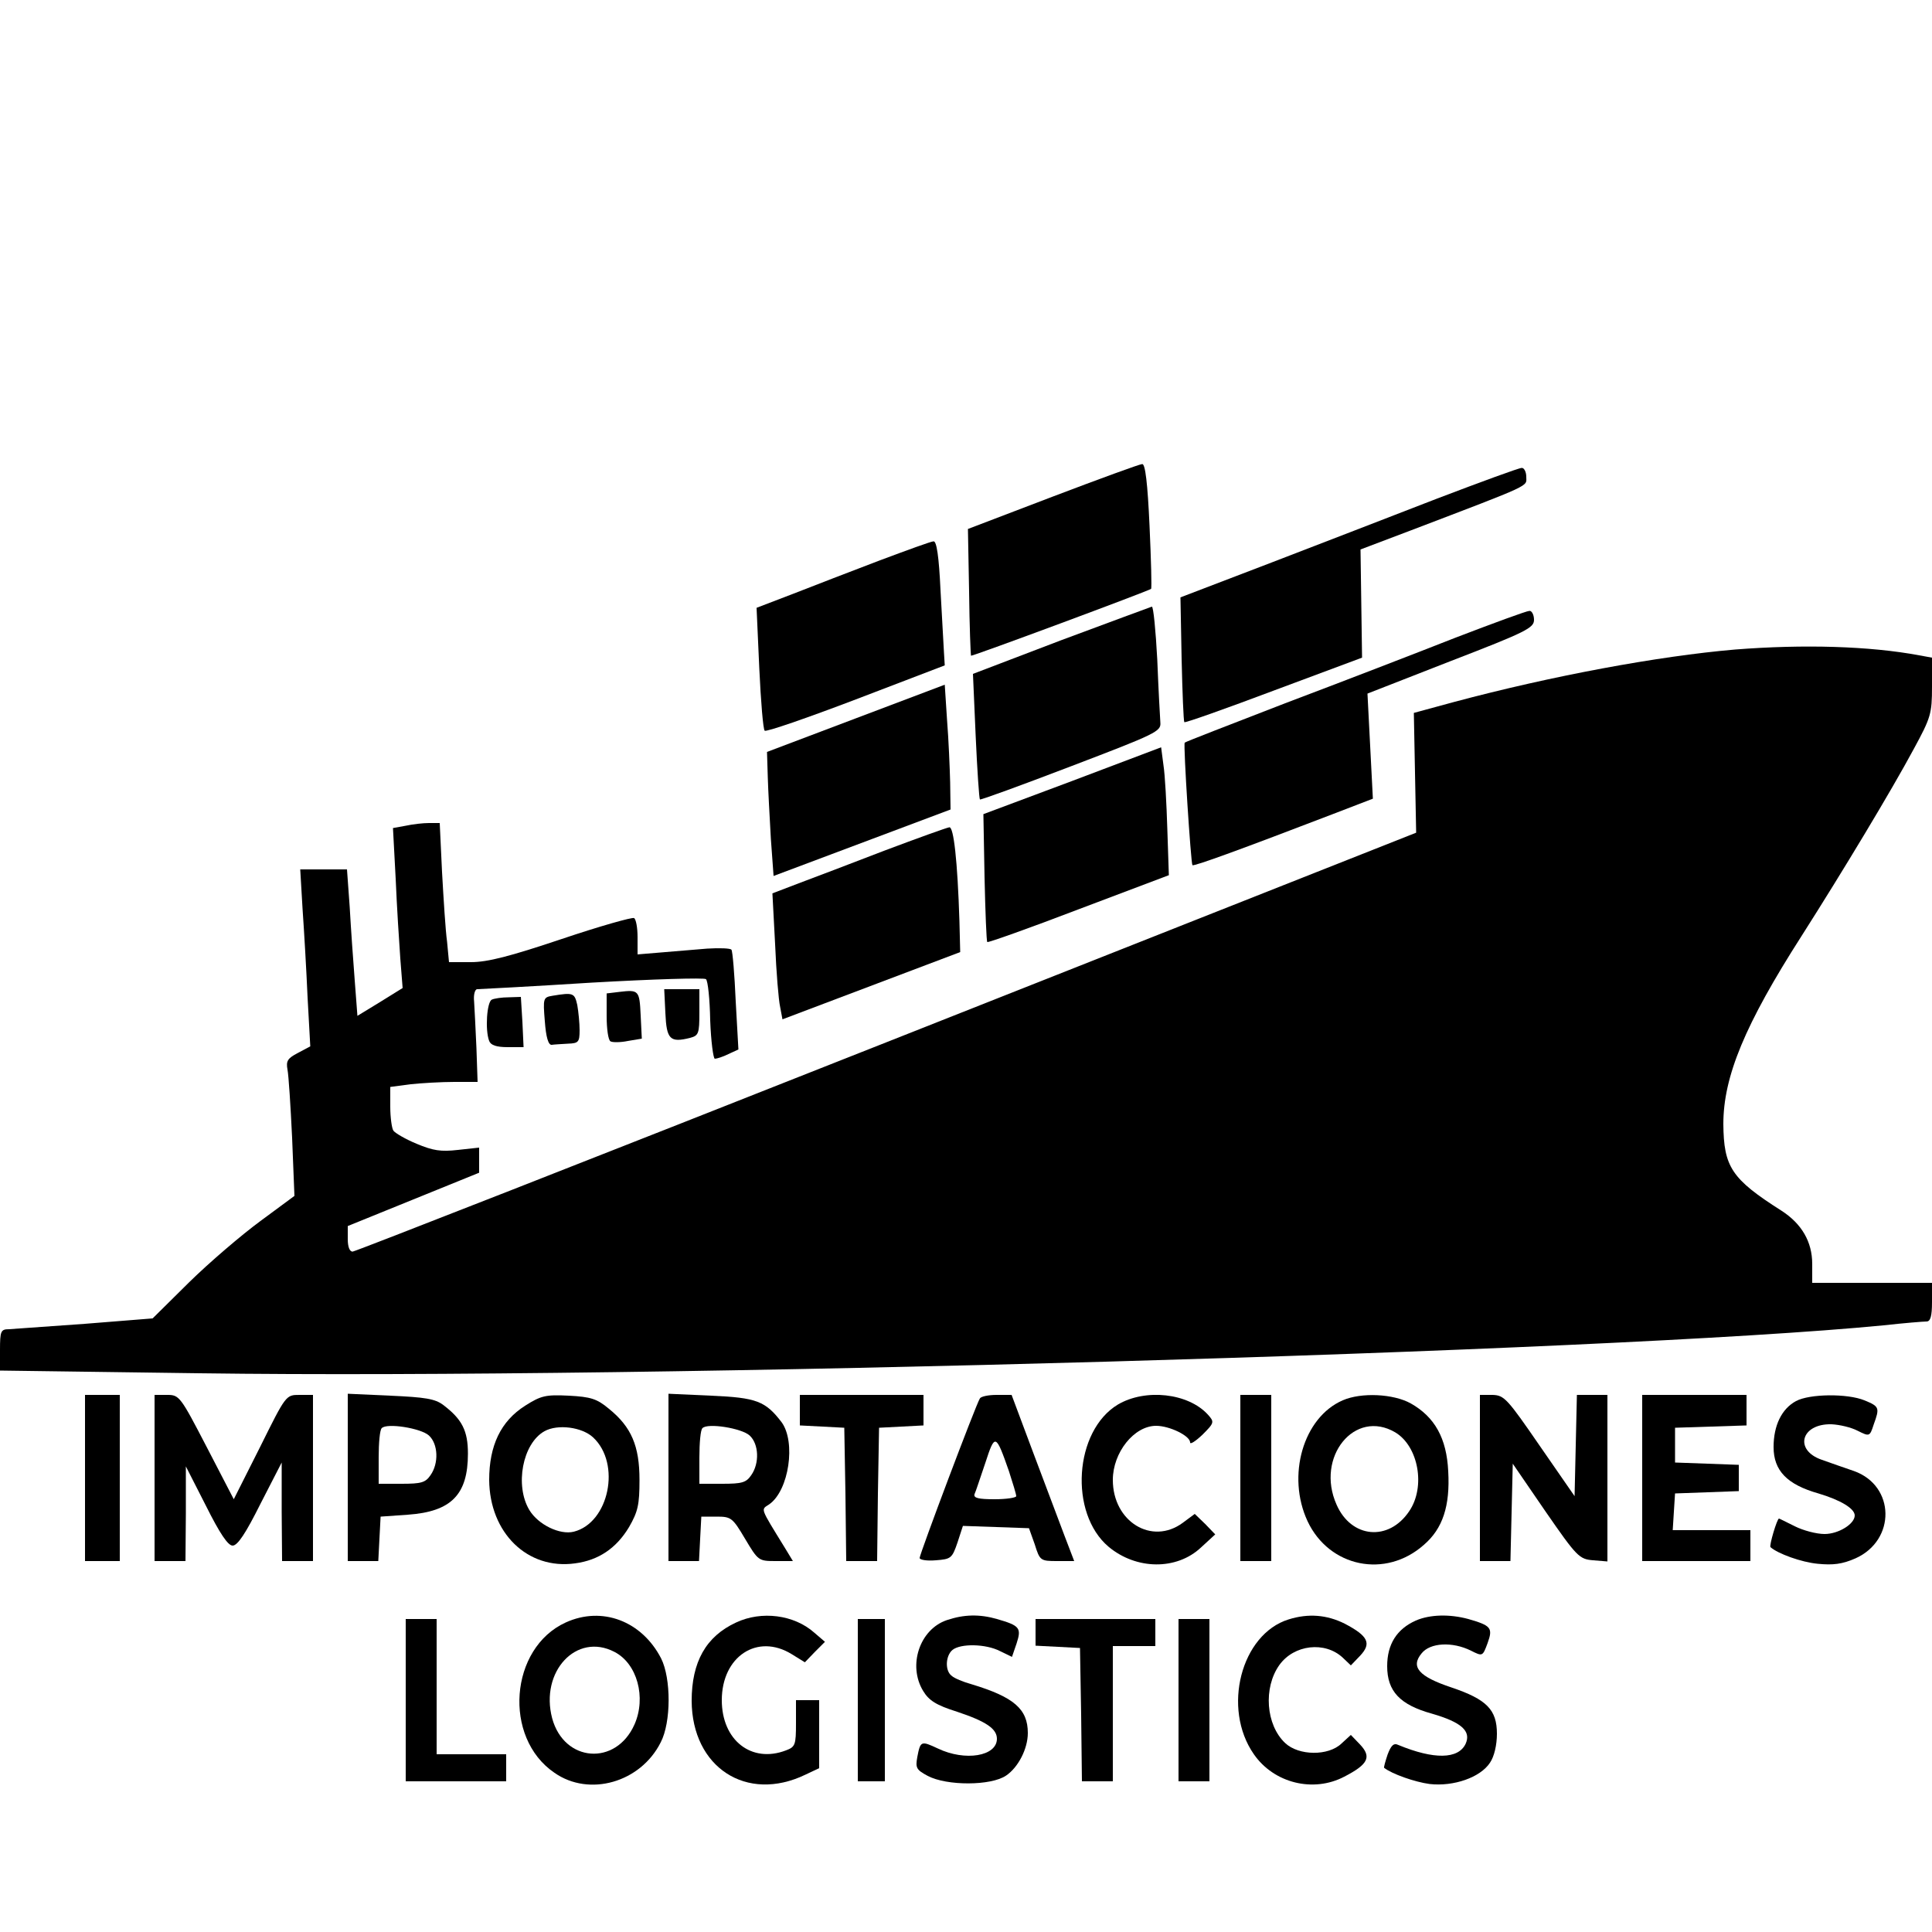
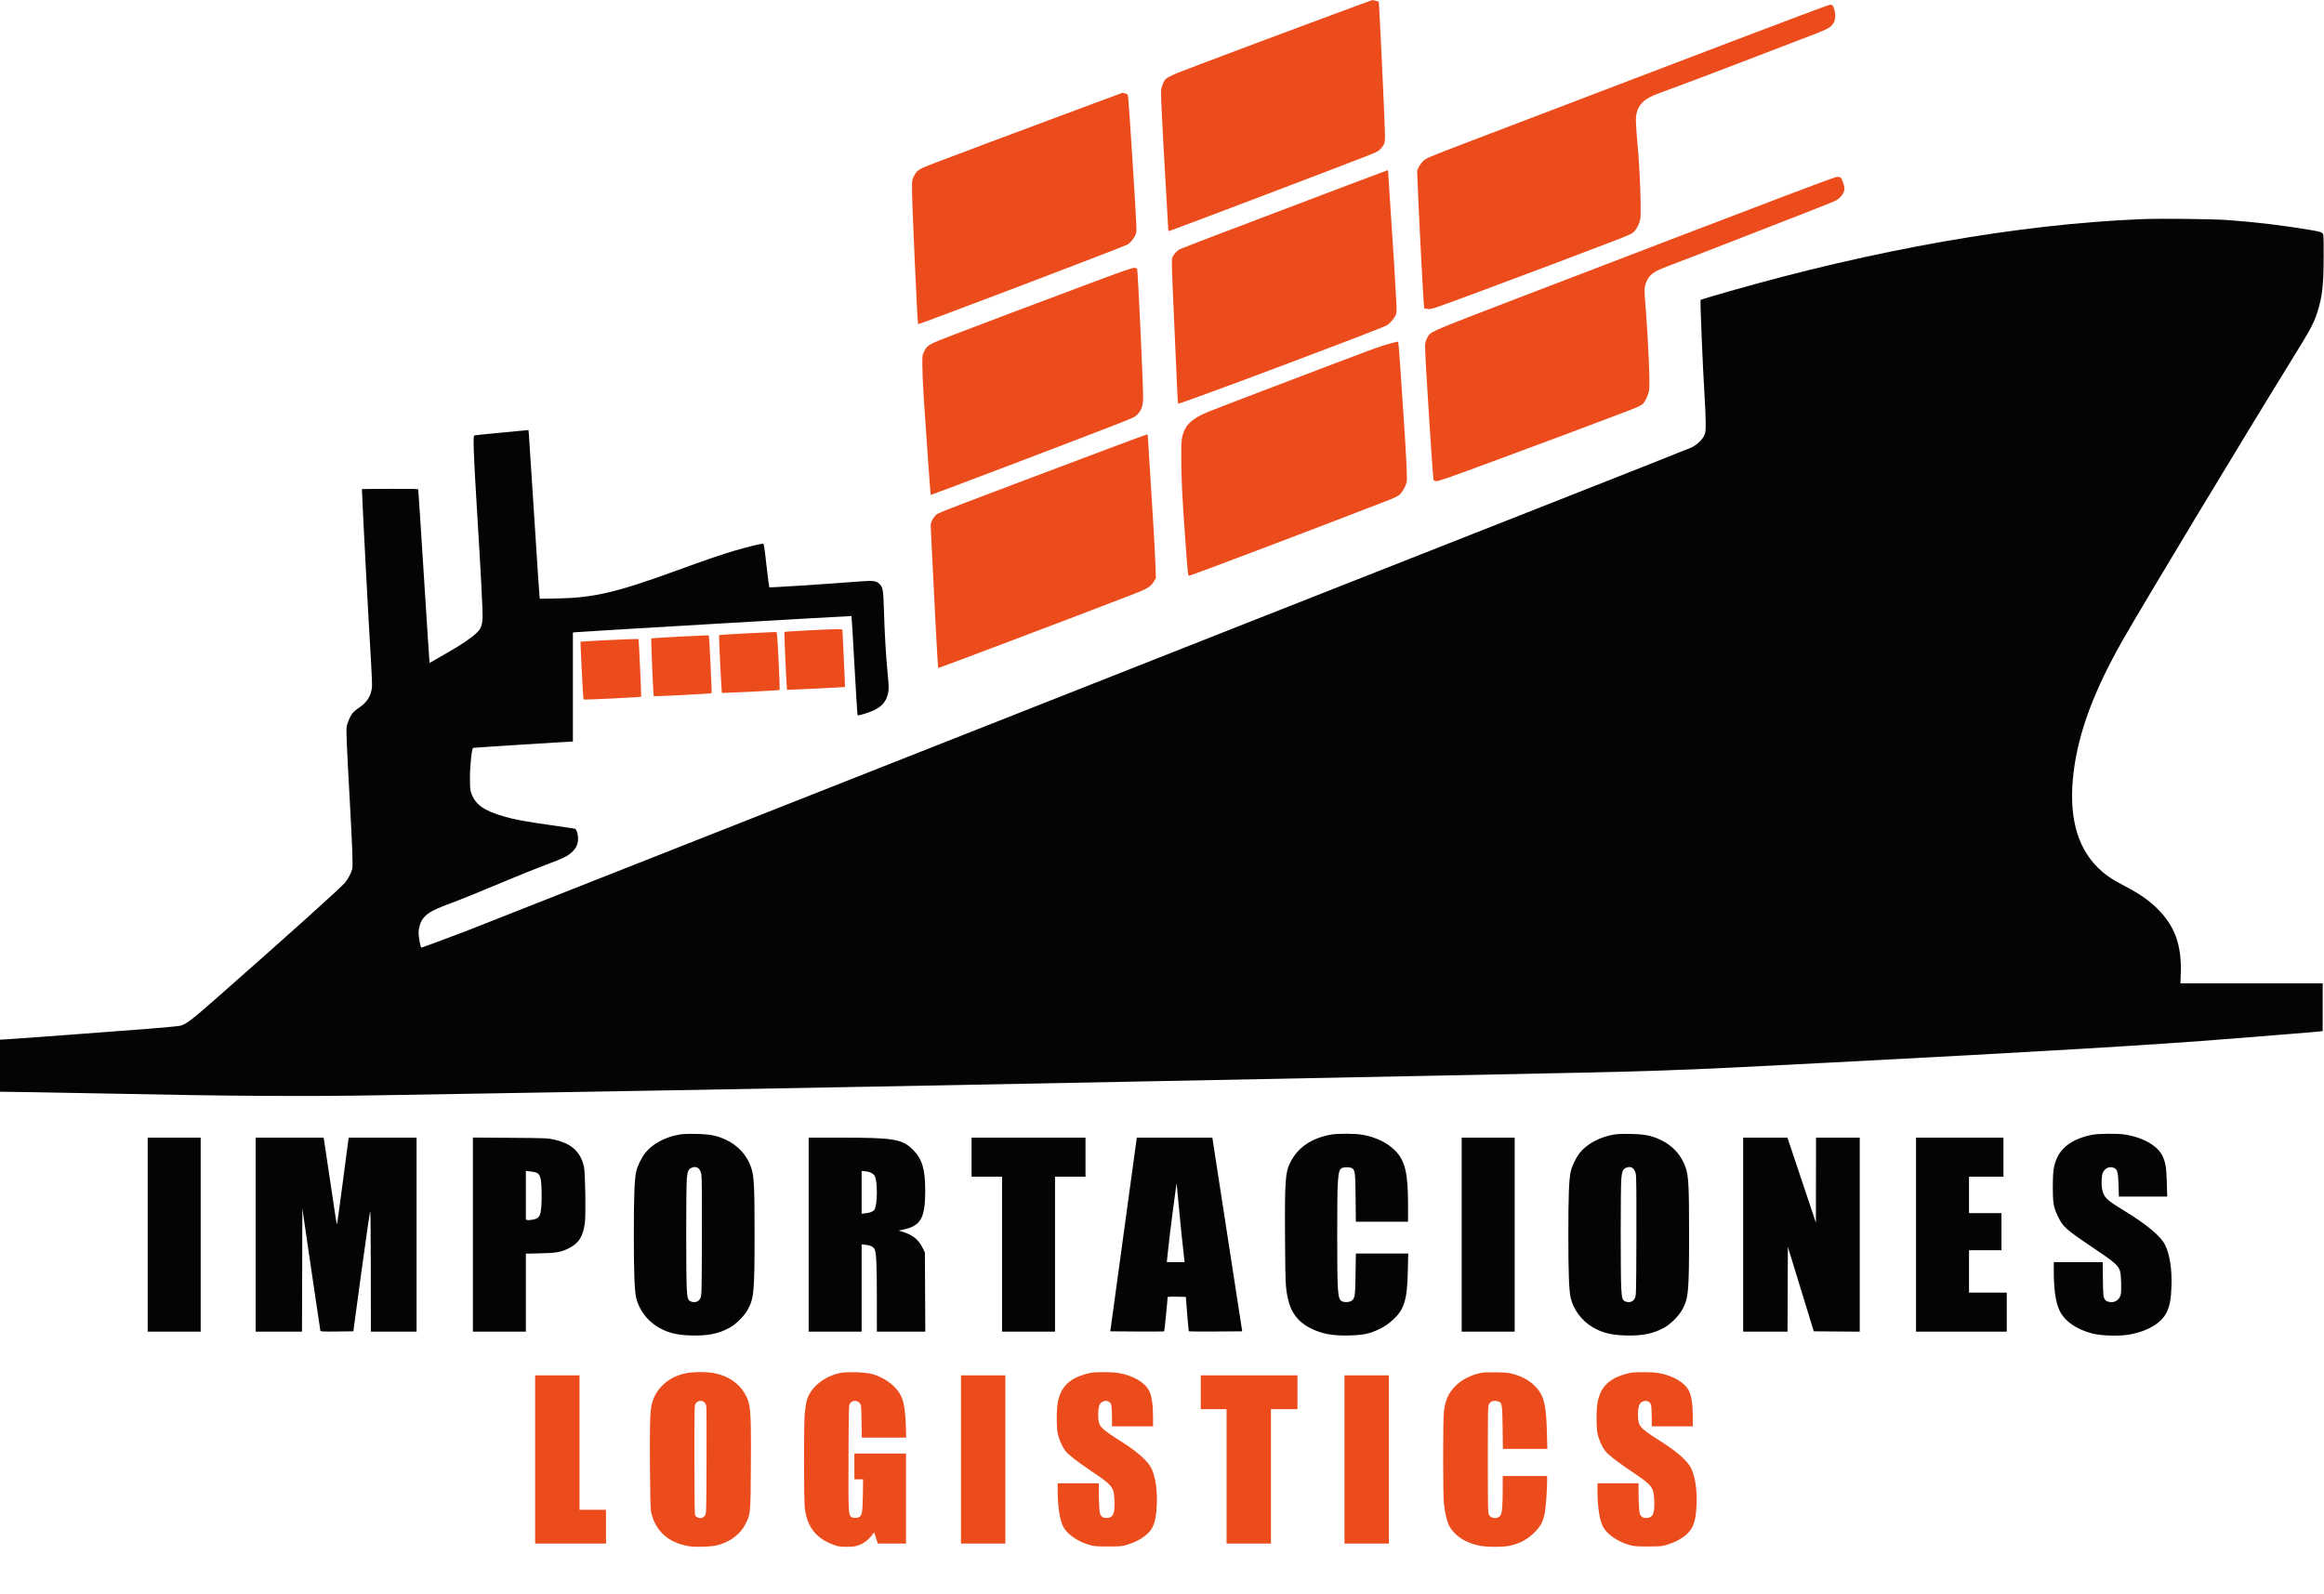
- <svg xmlns="http://www.w3.org/2000/svg" version="1.0" width="500pt" height="500pt" viewBox="0 0 500 500" preserveAspectRatio="xMidYMid meet">
-   <g transform="translate(0,500) scale(0.1,-0.1)" fill="#000000" stroke="none">
-     <path d="M2725 3715 l-220 -84 3 -162 c1 -90 4 -164 5 -166 3 -2 458 167 466 173 2 2 0 75 -4 163 -5 110 -11 161 -19 160 -6 0 -110 -38 -231 -84z" />
-     <path d="M3720 3710 c-113 -44 -308 -119 -435 -168 l-230 -88 3 -159 c2 -88 5 -161 7 -164 3 -2 107 35 232 82 l228 85 -2 140 -2 140 132 50 c317 121 297 112 297 138 0 13 -6 24 -12 23 -7 0 -105 -36 -218 -79z" />
-     <path d="M2275 3549 c-71 -27 -172 -66 -223 -86 l-94 -36 7 -156 c4 -86 10 -159 14 -162 3 -4 110 33 236 81 l230 88 -2 33 c-1 19 -5 91 -9 162 -4 86 -10 127 -18 126 -6 0 -69 -23 -141 -50z" />
-     <path d="M2746 3343 l-228 -87 7 -160 c4 -89 9 -163 11 -165 1 -2 108 37 236 86 220 84 233 90 231 113 -1 14 -5 87 -8 163 -4 75 -10 137 -14 137 -3 -1 -109 -40 -235 -87z" />
-     <path d="M3765 3349 c-99 -39 -296 -115 -439 -169 -142 -55 -259 -100 -260 -102 -4 -5 16 -313 20 -317 3 -4 131 43 363 132 l104 40 -7 136 -7 136 215 84 c197 76 216 86 216 107 0 13 -6 24 -12 23 -7 0 -94 -32 -193 -70z" />
-     <path d="M4490 3319 c-198 -17 -474 -68 -728 -136 l-103 -28 3 -155 3 -155 -1370 -542 c-753 -298 -1376 -542 -1382 -542 -8 -1 -13 12 -13 32 l0 34 170 69 170 69 0 33 0 32 -55 -6 c-44 -5 -64 -2 -107 16 -29 12 -56 28 -60 34 -4 6 -8 34 -8 62 l0 51 53 7 c28 3 79 6 113 6 l60 0 -3 88 c-2 48 -5 102 -6 120 -2 17 2 32 8 32 5 0 139 7 297 17 158 9 291 13 295 9 5 -4 10 -52 11 -107 2 -54 8 -99 12 -99 5 0 21 5 35 12 l26 12 -7 125 c-3 69 -8 129 -11 133 -2 4 -31 5 -63 3 -33 -3 -87 -7 -120 -10 l-60 -5 0 45 c0 24 -4 46 -9 49 -4 3 -89 -21 -187 -54 -134 -45 -192 -60 -235 -60 l-57 0 -5 53 c-4 28 -9 109 -13 180 l-6 127 -28 0 c-15 0 -42 -3 -60 -7 l-33 -6 7 -131 c3 -72 9 -165 12 -207 l6 -76 -58 -36 -59 -36 -7 92 c-4 51 -10 136 -13 190 l-7 97 -60 0 -61 0 6 -102 c4 -57 10 -160 13 -229 l7 -127 -32 -17 c-27 -14 -31 -21 -27 -43 3 -15 8 -94 12 -177 l6 -150 -88 -65 c-49 -36 -132 -107 -184 -158 l-95 -94 -175 -14 c-96 -7 -185 -13 -197 -14 -21 0 -23 -5 -23 -54 l0 -53 517 -7 c1166 -16 3648 55 4357 124 54 6 104 10 112 10 10 0 14 14 14 50 l0 50 -155 0 -155 0 0 49 c0 57 -27 104 -80 138 -129 82 -149 113 -150 224 0 123 56 258 202 486 107 168 233 377 291 485 44 81 47 91 47 161 l0 75 -33 6 c-128 24 -299 29 -477 15z" />
-     <path d="M2215 3141 l-230 -87 2 -65 c1 -35 5 -107 8 -160 l7 -96 229 86 229 86 -1 70 c-1 38 -4 111 -8 161 l-6 92 -230 -87z" />
-     <path d="M2775 2979 l-230 -86 3 -164 c2 -90 5 -165 7 -167 2 -2 109 36 237 85 l233 88 -4 120 c-2 65 -6 140 -10 165 l-6 46 -230 -87z" />
-     <path d="M2290 2799 c-85 -33 -186 -71 -223 -85 l-68 -26 7 -132 c3 -72 9 -145 13 -162 l6 -32 230 87 230 87 -2 80 c-5 158 -15 244 -26 243 -7 -1 -82 -28 -167 -60z" />
-     <path d="M1603 2433 l-33 -4 0 -59 c0 -32 4 -62 10 -65 5 -3 26 -3 45 1 l36 6 -3 61 c-3 64 -5 66 -55 60z" />
-     <path d="M1722 2378 c3 -68 12 -77 64 -64 22 6 24 11 24 66 l0 60 -45 0 -46 0 3 -62z" />
-     <path d="M1430 2423 c-24 -4 -25 -6 -20 -66 3 -41 9 -62 18 -61 6 1 26 2 42 3 27 1 30 4 30 35 0 18 -3 48 -6 65 -7 31 -10 33 -64 24z" />
-     <path d="M1273 2413 c-13 -5 -18 -79 -7 -107 4 -11 19 -16 48 -16 l41 0 -3 65 -4 65 -31 -1 c-18 0 -38 -3 -44 -6z" />
-     <path d="M220 1175 l0 -215 45 0 45 0 0 215 0 215 -45 0 -45 0 0 -215z" />
-     <path d="M400 1175 l0 -215 40 0 40 0 1 123 0 122 52 -102 c36 -72 57 -103 69 -103 13 0 34 32 72 108 l55 107 0 -127 1 -128 40 0 40 0 0 215 0 215 -35 0 c-35 0 -35 0 -102 -135 l-68 -135 -70 135 c-68 131 -71 135 -102 135 l-33 0 0 -215z" />
-     <path d="M900 1176 l0 -216 40 0 39 0 3 58 3 57 71 5 c112 8 155 52 155 158 0 59 -15 89 -64 126 -21 16 -47 20 -137 24 l-110 5 0 -217z m210 109 c24 -22 26 -72 4 -103 -13 -19 -24 -22 -75 -22 l-59 0 0 68 c0 38 3 72 8 76 13 14 101 0 122 -19z" />
-     <path d="M1359 1362 c-63 -40 -93 -103 -93 -192 1 -137 99 -233 222 -216 61 8 107 39 140 94 23 40 27 58 27 122 0 88 -21 137 -79 184 -31 26 -47 31 -104 34 -60 3 -72 0 -113 -26z m176 -82 c73 -68 41 -221 -50 -244 -36 -9 -92 18 -115 56 -38 63 -18 172 39 204 34 19 97 11 126 -16z" />
-     <path d="M1730 1176 l0 -216 40 0 39 0 3 58 3 57 40 0 c37 0 41 -3 73 -57 34 -57 35 -58 79 -58 l45 0 -20 33 c-67 109 -63 99 -41 114 51 36 69 161 32 212 -42 55 -65 64 -183 69 l-110 5 0 -217z m210 109 c24 -22 26 -72 4 -103 -13 -19 -24 -22 -75 -22 l-59 0 0 68 c0 38 3 72 8 76 13 14 101 0 122 -19z" />
-     <path d="M2070 1350 l0 -39 58 -3 57 -3 3 -172 2 -173 40 0 40 0 2 173 3 172 58 3 57 3 0 39 0 40 -160 0 -160 0 0 -40z" />
-     <path d="M2536 1381 c-10 -15 -156 -403 -156 -413 0 -5 19 -8 42 -6 39 3 42 5 56 46 l14 43 86 -3 85 -3 15 -42 c13 -42 15 -43 58 -43 l44 0 -26 68 c-14 37 -50 133 -81 215 l-55 147 -39 0 c-21 0 -40 -4 -43 -9z m75 -188 c10 -31 19 -60 19 -65 0 -4 -25 -8 -56 -8 -41 0 -55 3 -52 13 3 6 15 43 28 81 25 77 27 76 61 -21z" />
-     <path d="M2893 1365 c-113 -68 -127 -281 -24 -368 72 -60 176 -61 239 -2 l37 34 -26 27 -27 26 -31 -23 c-80 -59 -181 3 -181 111 0 71 55 140 112 140 35 0 88 -26 88 -43 0 -6 14 3 32 20 31 31 31 33 14 52 -51 56 -162 68 -233 26z" />
-     <path d="M3210 1175 l0 -215 40 0 40 0 0 215 0 215 -40 0 -40 0 0 -215z" />
-     <path d="M3475 1376 c-102 -44 -146 -195 -91 -313 56 -119 202 -149 301 -61 49 42 68 101 63 190 -4 86 -35 141 -97 176 -45 25 -128 29 -176 8z m136 -83 c60 -36 79 -141 36 -204 -53 -79 -150 -70 -188 17 -55 123 47 249 152 187z" />
-     <path d="M3830 1175 l0 -215 40 0 39 0 3 126 3 126 85 -124 c81 -117 87 -123 123 -126 l37 -3 0 215 0 216 -40 0 -39 0 -3 -131 -3 -131 -90 130 c-84 122 -92 131 -122 132 l-33 0 0 -215z" />
-     <path d="M4250 1175 l0 -215 140 0 140 0 0 40 0 40 -101 0 -100 0 3 48 3 47 83 3 82 3 0 34 0 34 -82 3 -83 3 0 45 0 45 93 3 92 3 0 39 0 40 -135 0 -135 0 0 -215z" />
-     <path d="M4648 1374 c-37 -20 -58 -63 -58 -119 0 -61 35 -97 116 -120 57 -17 94 -39 94 -57 0 -22 -42 -48 -78 -48 -21 0 -55 9 -77 20 -22 11 -40 20 -41 20 -5 0 -26 -71 -22 -74 19 -17 80 -39 122 -43 40 -4 64 -1 98 14 105 47 103 188 -4 226 -23 8 -61 21 -83 29 -73 25 -54 94 25 92 21 -1 51 -8 68 -17 30 -15 31 -15 41 16 16 44 15 47 -24 63 -44 18 -142 17 -177 -2z" />
-     <path d="M1464 801 c-145 -66 -163 -298 -29 -389 90 -63 223 -25 275 79 27 52 27 165 1 217 -50 97 -153 136 -247 93z m126 -76 c59 -30 83 -118 52 -188 -48 -108 -182 -98 -213 16 -32 121 63 223 161 172z" />
-     <path d="M1905 801 c-78 -36 -115 -102 -115 -203 1 -172 142 -264 294 -191 l36 17 0 88 0 88 -30 0 -30 0 0 -60 c0 -56 -2 -61 -26 -70 -89 -34 -166 26 -166 130 0 113 92 174 181 119 l34 -21 26 27 26 26 -28 24 c-52 46 -136 57 -202 26z" />
-     <path d="M2450 807 c-70 -24 -101 -117 -61 -183 15 -25 34 -37 88 -54 75 -25 103 -44 103 -70 0 -45 -82 -59 -153 -25 -43 20 -45 20 -53 -22 -5 -28 -3 -33 27 -49 49 -26 164 -26 203 1 31 21 56 69 56 110 0 62 -36 93 -145 126 -22 6 -46 16 -52 22 -18 13 -16 52 2 67 21 17 86 16 123 -3 l31 -15 12 35 c13 40 8 46 -51 63 -45 13 -86 12 -130 -3z" />
-     <path d="M3335 809 c-123 -38 -173 -230 -90 -349 52 -75 154 -100 234 -58 62 32 71 51 41 83 l-24 25 -24 -22 c-34 -33 -111 -32 -146 1 -50 47 -57 143 -15 202 38 53 118 62 164 19 l21 -20 24 25 c30 32 21 51 -40 83 -46 23 -94 27 -145 11z" />
-     <path d="M3664 806 c-49 -22 -74 -61 -74 -118 0 -65 33 -100 116 -123 76 -22 102 -45 87 -78 -19 -40 -82 -41 -174 -3 -12 6 -19 -1 -28 -25 -6 -18 -10 -33 -9 -34 20 -16 80 -37 118 -42 62 -7 131 17 156 55 11 16 18 46 18 75 0 62 -26 89 -118 120 -84 28 -106 53 -77 88 22 28 80 31 128 7 30 -15 30 -15 43 20 14 39 9 45 -50 62 -48 13 -99 12 -136 -4z" />
-     <path d="M1050 600 l0 -210 130 0 130 0 0 35 0 35 -90 0 -90 0 0 175 0 175 -40 0 -40 0 0 -210z" />
-     <path d="M2220 600 l0 -210 35 0 35 0 0 210 0 210 -35 0 -35 0 0 -210z" />
-     <path d="M2680 775 l0 -34 58 -3 57 -3 3 -172 2 -173 40 0 40 0 0 175 0 175 55 0 55 0 0 35 0 35 -155 0 -155 0 0 -35z" />
-     <path d="M3050 600 l0 -210 40 0 40 0 0 210 0 210 -40 0 -40 0 0 -210z" />
-   </g>
+ <svg xmlns="http://www.w3.org/2000/svg" width="3509" height="2407" viewBox="0 0 3509 2407" version="1.1">
+   <path d="M 3232 330.996 C 3046.966 338.780, 2831.107 376.734, 2608.500 440.624 C 2586.500 446.938, 2568.146 452.458, 2567.712 452.890 C 2566.827 453.772, 2571.121 557.507, 2573.698 597.500 C 2574.620 611.800, 2575.402 630.025, 2575.437 638 C 2575.494 651.210, 2575.288 652.969, 2573.118 657.770 C 2570.124 664.394, 2562.013 671.952, 2553.698 675.863 C 2550.289 677.466, 2455.475 715.013, 2343 759.300 C 2070.618 866.551, 1756.308 990.558, 1190.500 1214.006 C 932.550 1315.875, 714.750 1401.815, 706.500 1404.985 C 678.647 1415.686, 637.290 1431, 636.245 1431 C 634.955 1431, 631.995 1415.275, 631.998 1408.432 C 632 1402.879, 634.276 1394.121, 636.768 1390.078 C 642.771 1380.336, 651.368 1374.973, 675.206 1366.096 C 696.017 1358.347, 721.202 1348.145, 768 1328.507 C 785.875 1321.006, 811.291 1310.820, 824.480 1305.872 C 851.255 1295.826, 856.178 1293.442, 863.219 1287.113 C 869.257 1281.684, 872.069 1276.333, 872.734 1269.001 C 873.357 1262.130, 870.847 1252.400, 868.241 1251.584 C 867.283 1251.284, 850.525 1248.765, 831 1245.986 C 792.215 1240.467, 776.767 1237.617, 761.500 1233.162 C 730.543 1224.129, 718.119 1215.405, 711.757 1198.233 C 709.903 1193.230, 709.624 1190.272, 709.566 1175 C 709.497 1156.615, 712.317 1130.179, 714.429 1129.410 C 715.504 1129.019, 857.225 1120, 862.297 1120 L 865 1120 865 1037.580 L 865 955.159 871.250 954.568 C 883.620 953.397, 1285.229 929.896, 1285.652 930.318 C 1285.889 930.556, 1287.916 964.219, 1290.156 1005.125 C 1292.396 1046.031, 1294.515 1079.797, 1294.864 1080.161 C 1295.785 1081.117, 1311.407 1076.417, 1318.943 1072.917 C 1332.004 1066.851, 1338.837 1058.489, 1341.105 1045.800 C 1342.116 1040.145, 1342.040 1036.020, 1340.663 1021.738 C 1337.559 989.545, 1335.724 958.349, 1334.472 916.500 C 1333.736 891.899, 1332.915 887.112, 1328.654 882.594 C 1323.609 877.245, 1319.254 876.502, 1301 877.874 C 1229.668 883.237, 1162.238 887.572, 1161.509 886.842 C 1161.230 886.564, 1159.335 871.635, 1157.298 853.668 C 1153.920 823.877, 1153.430 821, 1151.742 821 C 1148.711 821, 1125.584 826.744, 1109.500 831.492 C 1089.292 837.457, 1066.644 845.215, 1022.500 861.293 C 930.695 894.730, 896.696 902.716, 841.817 903.735 L 815.134 904.230 814.598 900.865 C 814.303 899.014, 810.672 843.950, 806.529 778.500 C 802.385 713.050, 798.751 657.235, 798.453 654.467 L 797.910 649.433 757.705 653.242 C 735.592 655.337, 716.869 657.277, 716.098 657.552 C 714.056 658.283, 715.066 686.829, 719.917 765.500 C 726.310 869.167, 729.225 925.920, 728.578 934.105 C 727.633 946.065, 725.819 950.069, 718.157 957.111 C 710.436 964.208, 694.598 974.876, 677.500 984.499 C 670.900 988.213, 661.760 993.492, 657.188 996.231 C 652.616 998.969, 648.735 1001.050, 648.563 1000.855 C 648.391 1000.660, 644.568 942, 640.069 870.500 C 635.569 799, 631.700 739.933, 631.471 739.239 C 631.143 738.246, 622.091 738.034, 588.777 738.239 L 546.500 738.500 546.775 746 C 547.882 776.258, 556.645 941.592, 560.105 997.500 C 561.262 1016.200, 561.962 1034.230, 561.659 1037.566 C 560.481 1050.572, 554.118 1060.748, 542.237 1068.628 C 539.082 1070.721, 535.213 1073.798, 533.639 1075.466 C 529.170 1080.206, 523.896 1092.056, 523.295 1098.708 C 522.695 1105.360, 523.830 1131.424, 528.014 1207 C 531.936 1277.856, 533.008 1307.020, 531.874 1312.067 C 530.614 1317.673, 525.967 1326.596, 521.104 1332.749 C 515.580 1339.738, 436.231 1411.123, 332.500 1502.425 C 289.242 1540.500, 281.631 1546.400, 272.500 1548.935 C 270.300 1549.545, 249.150 1551.603, 225.500 1553.507 C 180.790 1557.106, 6.292 1570, 2.287 1570 L 0 1570 0 1609.337 L 0 1648.674 48.250 1649.348 C 74.788 1649.718, 127.775 1650.686, 166 1651.498 C 343.698 1655.272, 460.420 1655.990, 574 1654.007 C 605.075 1653.465, 672.125 1652.335, 723 1651.496 C 1095.838 1645.347, 1461.349 1638.484, 2186.500 1624.018 C 2525.245 1617.260, 2511.401 1617.726, 2766 1604.513 C 3080.996 1588.165, 3254.167 1577.837, 3369.500 1568.520 C 3392.600 1566.654, 3431.975 1563.499, 3457 1561.508 C 3482.025 1559.517, 3503.512 1557.680, 3504.750 1557.425 L 3507 1556.962 3507 1520.981 L 3507 1485 3399.648 1485 L 3292.295 1485 3292.771 1468.250 C 3293.959 1426.408, 3283.406 1397.895, 3257.147 1372 C 3244.120 1359.153, 3230.921 1350.031, 3207.831 1337.917 C 3187.495 1327.248, 3178.160 1320.787, 3166.981 1309.643 C 3135.051 1277.813, 3123.028 1229.651, 3131 1165.503 C 3138.511 1105.057, 3162.041 1042.139, 3205.839 965.391 C 3238.991 907.298, 3384.860 665.373, 3462.329 540 C 3488.430 497.759, 3493.725 487.878, 3498.836 471.880 C 3506.422 448.132, 3508.446 430.481, 3508.476 387.781 C 3508.499 355.299, 3508.426 353.988, 3506.486 352.044 C 3504.963 350.519, 3500.938 349.424, 3489.986 347.554 C 3450.013 340.729, 3406.502 335.465, 3365 332.433 C 3339.914 330.600, 3261.533 329.753, 3232 330.996 M 1024.740 1713.524 C 1003.607 1717.504, 985.200 1727.496, 974.500 1740.797 C 968.461 1748.304, 962.299 1761.048, 960.472 1769.813 C 957.953 1781.895, 957.018 1807.526, 957.019 1864.500 C 957.019 1921.795, 958.033 1948.997, 960.575 1959.972 C 964.722 1977.873, 977.370 1994.716, 993.891 2004.336 C 1008.394 2012.781, 1021.443 2016.064, 1043.175 2016.736 C 1068.563 2017.521, 1085.216 2014.156, 1102 2004.849 C 1111.169 1999.765, 1122.941 1988.183, 1128.276 1979 C 1138.373 1961.617, 1139.335 1951.656, 1139.335 1864.500 C 1139.335 1792.327, 1138.601 1777.151, 1134.486 1764.178 C 1128.400 1744.988, 1114.335 1729.468, 1095.149 1720.768 C 1081.880 1714.752, 1071.488 1712.783, 1051 1712.405 C 1037.709 1712.159, 1030.315 1712.474, 1024.740 1713.524 M 2009.450 1713.461 C 1979.869 1718.835, 1959.333 1733, 1947.997 1755.848 C 1940.613 1770.730, 1939.721 1784.045, 1940.285 1871 C 1940.735 1940.423, 1941.005 1945.558, 1945.142 1963.311 C 1949.625 1982.550, 1960.279 1996.326, 1977.562 2005.231 C 1995.365 2014.404, 2012.192 2017.568, 2038.663 2016.722 C 2058.187 2016.097, 2067.606 2014.155, 2080.567 2008.082 C 2090.542 2003.407, 2096.011 1999.736, 2103.952 1992.384 C 2120.504 1977.060, 2124.784 1962.484, 2125.722 1918.250 L 2126.257 1893 2086.734 1893 L 2047.212 1893 2046.769 1923.750 C 2046.288 1957.201, 2045.782 1960.615, 2040.756 1964.346 C 2037.666 1966.639, 2029.809 1967.039, 2026.165 1965.088 C 2019.704 1961.630, 2019.079 1952.923, 2019.059 1866 C 2019.038 1777.631, 2019.758 1767.340, 2026.212 1763.887 C 2029.080 1762.352, 2037.978 1762.383, 2040.883 1763.938 C 2046.035 1766.695, 2046.417 1769.583, 2046.809 1808.750 L 2047.171 1845 2086.586 1845 L 2126 1845 2126 1819.051 C 2126 1771.515, 2121.522 1752.781, 2106.524 1737.564 C 2094.829 1725.697, 2076.865 1716.996, 2057.074 1713.612 C 2045.697 1711.666, 2019.781 1711.584, 2009.450 1713.461 M 2435.740 1713.524 C 2414.607 1717.504, 2396.200 1727.496, 2385.500 1740.797 C 2379.461 1748.304, 2373.299 1761.048, 2371.472 1769.813 C 2368.953 1781.895, 2368.018 1807.526, 2368.019 1864.500 C 2368.019 1921.795, 2369.033 1948.997, 2371.575 1959.972 C 2375.722 1977.873, 2388.370 1994.716, 2404.891 2004.336 C 2419.394 2012.781, 2432.443 2016.064, 2454.175 2016.736 C 2479.563 2017.521, 2496.216 2014.156, 2513 2004.849 C 2522.169 1999.765, 2533.941 1988.183, 2539.276 1979 C 2549.373 1961.617, 2550.335 1951.656, 2550.335 1864.500 C 2550.335 1792.327, 2549.601 1777.151, 2545.486 1764.178 C 2539.400 1744.988, 2525.335 1729.468, 2506.149 1720.768 C 2492.880 1714.752, 2482.488 1712.783, 2462 1712.405 C 2448.709 1712.159, 2441.315 1712.474, 2435.740 1713.524 M 3160.235 1713.497 C 3132.524 1718.521, 3113.717 1730.823, 3105.563 1749.262 C 3100.845 1759.930, 3099.500 1769.522, 3099.500 1792.500 C 3099.500 1816.551, 3100.604 1823.013, 3107.020 1836.500 C 3114.632 1852.503, 3119.010 1856.467, 3158.176 1882.813 C 3193.514 1906.586, 3198.233 1910.660, 3201.106 1919.882 C 3202.826 1925.402, 3203.474 1950.459, 3202.025 1955.387 C 3199.664 1963.415, 3192.559 1967.849, 3184.868 1966.093 C 3180.071 1964.998, 3179.300 1964.451, 3177.252 1960.687 C 3175.764 1957.951, 3175.469 1953.855, 3175.172 1931.750 L 3174.826 1906 3137.913 1906 L 3101 1906 3101.001 1920.250 C 3101.002 1947.115, 3103.842 1966.668, 3109.495 1978.730 C 3117.071 1994.898, 3134.625 2007.332, 3158.881 2013.712 C 3172.074 2017.181, 3198.879 2018.077, 3213.975 2015.553 C 3242.608 2010.765, 3264.090 1997.860, 3272.025 1980.680 C 3276.161 1971.726, 3278.099 1960.662, 3278.714 1942.500 C 3279.590 1916.604, 3276.092 1894.108, 3268.985 1879.922 C 3262.250 1866.479, 3241.362 1849.087, 3206.140 1827.595 C 3179.802 1811.524, 3176.521 1808.219, 3173.955 1795.177 C 3172.472 1787.638, 3173.182 1774.482, 3175.293 1770.401 C 3178.596 1764.012, 3184.598 1761.268, 3190.822 1763.299 C 3197.015 1765.321, 3198.151 1769.080, 3198.767 1789.583 L 3199.290 1807 3235.769 1807 L 3272.248 1807 3271.695 1786.250 C 3271.081 1763.221, 3269.754 1755.152, 3264.969 1745.341 C 3257.298 1729.616, 3234.337 1716.935, 3206.533 1713.068 C 3196.157 1711.625, 3169.185 1711.875, 3160.235 1713.497 M 223 1864.500 L 223 2011 263 2011 L 303 2011 303 1864.500 L 303 1718 263 1718 L 223 1718 223 1864.500 M 386 1864.500 L 386 2011 420.995 2011 L 455.990 2011 456.245 1917.953 L 456.500 1824.905 469.833 1916.203 C 477.166 1966.416, 483.386 2008.295, 483.656 2009.267 C 484.110 2010.905, 485.949 2011.015, 508.815 2010.767 L 533.484 2010.500 545.985 1918.515 C 553.792 1861.065, 558.726 1827.651, 559.125 1829.515 C 559.476 1831.157, 559.817 1872.662, 559.882 1921.750 L 560 2011 594.500 2011 L 629 2011 629 1864.500 L 629 1718 577.713 1718 L 526.425 1718 518.106 1781.250 C 513.530 1816.037, 509.480 1845.802, 509.107 1847.393 C 508.386 1850.464, 508.292 1849.888, 497.019 1773.500 C 493.773 1751.500, 490.560 1730.013, 489.879 1725.750 L 488.641 1718 437.321 1718 L 386 1718 386 1864.500 M 714 1864.433 L 714 2011 754 2011 L 794 2011 794 1952.110 L 794 1893.220 815.750 1892.749 C 839.896 1892.226, 847.317 1890.898, 858.977 1885.011 C 873.892 1877.482, 880.124 1867.732, 883.033 1847.372 C 884.808 1834.949, 883.770 1770.700, 881.647 1761.588 C 876.389 1739.022, 862.718 1726.694, 836.500 1720.881 C 826.969 1718.768, 823.861 1718.645, 770.250 1718.265 L 714 1717.866 714 1864.433 M 1221 1864.500 L 1221 2011 1261 2011 L 1301 2011 1301 1945.123 L 1301 1879.246 1305.750 1879.688 C 1314.061 1880.462, 1319.017 1882.797, 1320.651 1886.708 C 1323.194 1892.793, 1323.932 1909.278, 1323.966 1960.750 L 1324 2011 1360.557 2011 L 1397.115 2011 1396.807 1951.227 L 1396.500 1891.454 1393.229 1884.812 C 1387.007 1872.177, 1378.525 1865.171, 1363.797 1860.501 L 1356.989 1858.343 1364.744 1856.664 C 1390.278 1851.137, 1397.005 1839.029, 1396.996 1798.619 C 1396.988 1765.623, 1392.426 1750.191, 1378.606 1736.417 C 1362.222 1720.087, 1349.780 1718, 1268.800 1718 L 1221 1718 1221 1864.500 M 1467 1747.500 L 1467 1777 1490 1777 L 1513 1777 1513 1894 L 1513 2011 1553 2011 L 1593 2011 1593 1894 L 1593 1777 1616 1777 L 1639 1777 1639 1747.500 L 1639 1718 1553 1718 L 1467 1718 1467 1747.500 M 1696.444 1864.250 L 1676.427 2010.500 1716.869 2010.761 C 1739.112 2010.905, 1757.551 2010.783, 1757.844 2010.489 C 1758.257 2010.076, 1762.733 1965.153, 1762.953 1959.222 C 1762.989 1958.234, 1766.129 1958.007, 1776.750 1958.222 L 1790.500 1958.500 1792.500 1984.167 C 1793.600 1998.283, 1794.768 2010.101, 1795.095 2010.428 C 1795.422 2010.755, 1813.673 2010.905, 1835.653 2010.761 L 1875.616 2010.500 1853.058 1864.252 L 1830.500 1718.003 1773.480 1718.002 L 1716.460 1718 1696.444 1864.250 M 2207 1864.500 L 2207 2011 2247 2011 L 2287 2011 2287 1864.500 L 2287 1718 2247 1718 L 2207 1718 2207 1864.500 M 2632 1864.500 L 2632 2011 2665.493 2011 L 2698.985 2011 2699.243 1946.995 L 2699.500 1882.989 2719.063 1946.745 L 2738.625 2010.500 2773.313 2010.763 L 2808 2011.026 2808 1864.513 L 2808 1718 2775 1718 L 2742 1718 2741.921 1782.250 L 2741.842 1846.500 2720.338 1782.250 L 2698.833 1718 2665.417 1718 L 2632 1718 2632 1864.500 M 2893 1864.500 L 2893 2011 2961.500 2011 L 3030 2011 3030 1981.500 L 3030 1952 3001.500 1952 L 2973 1952 2973 1920 L 2973 1888 2997.500 1888 L 3022 1888 3022 1860 L 3022 1832 2997.500 1832 L 2973 1832 2973 1804.500 L 2973 1777 2999 1777 L 3025 1777 3025 1747.500 L 3025 1718 2959 1718 L 2893 1718 2893 1864.500 M 1044.325 1763.447 C 1039.361 1765.625, 1038.038 1768.638, 1037.003 1780.122 C 1035.854 1792.871, 1035.796 1926.079, 1036.931 1945.737 C 1037.859 1961.814, 1038.803 1964.299, 1044.581 1965.895 C 1050.204 1967.447, 1055.035 1965.430, 1057.500 1960.500 C 1059.447 1956.605, 1059.508 1954.188, 1059.796 1868.543 C 1059.984 1812.778, 1059.723 1778.214, 1059.083 1774.103 C 1057.565 1764.354, 1051.779 1760.177, 1044.325 1763.447 M 2455.325 1763.447 C 2450.361 1765.625, 2449.038 1768.638, 2448.003 1780.122 C 2446.854 1792.871, 2446.796 1926.079, 2447.931 1945.737 C 2448.859 1961.814, 2449.803 1964.299, 2455.581 1965.895 C 2461.204 1967.447, 2466.035 1965.430, 2468.500 1960.500 C 2470.447 1956.605, 2470.508 1954.188, 2470.796 1868.543 C 2470.984 1812.778, 2470.723 1778.214, 2470.083 1774.103 C 2468.565 1764.354, 2462.779 1760.177, 2455.325 1763.447 M 794 1804.917 L 794 1841.783 796.398 1842.385 C 799.527 1843.170, 808.345 1841.476, 811.340 1839.513 C 812.633 1838.665, 814.229 1836.793, 814.885 1835.353 C 817.156 1830.370, 818.242 1816.728, 817.773 1799.086 C 817.125 1774.708, 815.385 1771.006, 803.855 1769.481 C 801.460 1769.165, 798.263 1768.713, 796.750 1768.478 L 794 1768.050 794 1804.917 M 1301 1800.600 L 1301 1832.906 1306.250 1832.313 C 1313.838 1831.457, 1318.053 1829.846, 1320.155 1827 C 1325.238 1820.118, 1325.269 1781.959, 1320.198 1775.005 C 1317.718 1771.605, 1312.561 1769.291, 1306.250 1768.747 L 1301 1768.294 1301 1800.600 M 1775.280 1795.646 C 1774.647 1800.516, 1772.551 1816.200, 1770.621 1830.500 C 1767.485 1853.736, 1764.369 1879.924, 1762.441 1899.250 L 1761.767 1906 1775.205 1906 L 1788.642 1906 1787.818 1899.250 C 1786.009 1884.437, 1781 1835.143, 1779.003 1812.500 C 1777.839 1799.300, 1776.784 1788.116, 1776.659 1787.646 C 1776.533 1787.176, 1775.913 1790.776, 1775.280 1795.646" stroke="none" fill="#040404" fill-rule="evenodd" />
+   <path d="M 2019 19.585 C 1929.585 52.774, 1863.498 77.500, 1813 96.658 C 1758.622 117.288, 1759.494 116.808, 1755.030 128.557 C 1752.879 134.217, 1752.802 135.381, 1753.414 153 C 1754.134 173.728, 1757.761 241.375, 1761.510 304 C 1762.876 326.825, 1763.996 346.288, 1763.997 347.250 C 1763.999 348.212, 1764.443 349, 1764.985 349 C 1766.572 349, 2013.602 255.223, 2065.174 235.043 C 2078.337 229.893, 2081.412 228.286, 2084.368 225.015 C 2090.787 217.910, 2091.406 215.860, 2091.174 202.500 C 2090.788 180.387, 2082.423 2.921, 2081.747 2.510 C 2081.045 2.084, 2073.143 0.007, 2072.384 0.049 C 2071.898 0.076, 2047.875 8.867, 2019 19.585 M 2617.500 61.586 C 2462.343 120.645, 2310.794 178.454, 2214.500 215.314 C 2156.339 237.577, 2153.289 238.869, 2148.970 243.082 C 2146.478 245.512, 2143.369 249.750, 2142.060 252.500 L 2139.681 257.500 2141.392 298.500 C 2143.313 344.523, 2149.700 465.034, 2150.247 465.581 C 2150.443 465.776, 2153.090 466.228, 2156.129 466.585 C 2161.547 467.222, 2163.233 466.648, 2241.578 437.497 C 2323.876 406.875, 2403.886 376.674, 2442.500 361.656 C 2461.583 354.235, 2464.928 352.610, 2467.731 349.406 C 2471.744 344.816, 2474.971 338.254, 2476.546 331.479 C 2478.558 322.822, 2476.046 253.607, 2472.372 216.500 C 2471.555 208.250, 2470.626 195.596, 2470.307 188.380 C 2469.797 176.865, 2469.983 174.415, 2471.823 168.357 C 2475.538 156.125, 2484.470 148.400, 2502.657 141.689 C 2555.865 122.054, 2587.432 110.141, 2633 92.499 C 2662.425 81.107, 2701.160 66.258, 2719.078 59.501 C 2760.895 43.732, 2764.064 42.127, 2768.598 34.412 C 2771.530 29.422, 2771.834 20.833, 2769.341 13.428 C 2767.477 7.895, 2766.585 7.003, 2763 7.093 C 2761.625 7.128, 2696.150 31.650, 2617.500 61.586 M 1635.500 162.136 C 1548.050 194.633, 1435.520 236.791, 1410.658 246.371 C 1386.569 255.652, 1384.186 257.199, 1379.626 266.511 C 1377.207 271.450, 1377 272.886, 1376.998 284.687 C 1376.995 307.316, 1385.163 488.496, 1386.235 489.568 C 1387.117 490.450, 1693.124 374.080, 1702.075 369.459 C 1705.886 367.492, 1711.943 360.382, 1714.248 355.173 C 1716.096 350.994, 1716.212 349.351, 1715.589 336.050 C 1714.106 304.389, 1704.793 159.638, 1703.451 147.392 C 1702.915 142.502, 1702.729 142.235, 1699.080 141.142 C 1696.983 140.514, 1695.095 140.047, 1694.884 140.105 C 1694.673 140.163, 1667.950 150.077, 1635.500 162.136 M 2036.500 279.062 C 1913.827 325.498, 1883.889 336.860, 1834.504 355.724 C 1806.455 366.438, 1782.380 375.794, 1781.004 376.516 C 1777.661 378.269, 1772.615 383.725, 1770.554 387.813 C 1768.997 390.901, 1768.992 393.852, 1770.481 431.313 C 1771.359 453.416, 1773.182 494.978, 1774.532 523.673 C 1775.883 552.368, 1777.275 583.193, 1777.627 592.173 C 1777.979 601.153, 1778.545 609.019, 1778.884 609.653 C 1779.775 611.321, 2084.157 497.029, 2093.664 491.457 C 2098.626 488.549, 2104.205 482.274, 2107.047 476.404 C 2109.035 472.297, 2109.067 471.467, 2108.026 451.328 C 2106.237 416.744, 2104.160 383.429, 2099.980 322.251 C 2097.791 290.214, 2096 262.427, 2096 260.501 C 2096 258.575, 2095.662 257.024, 2095.250 257.054 C 2094.838 257.083, 2068.400 266.987, 2036.500 279.062 M 2698.500 294.590 C 2658.900 309.714, 2583.975 338.321, 2532 358.162 C 2480.025 378.002, 2376.075 417.834, 2301 446.678 C 2149.805 504.767, 2159.962 500.247, 2154.213 511.997 C 2151.787 516.956, 2151.549 518.423, 2151.779 526.997 C 2152.424 551.040, 2163.528 723.428, 2164.537 725.061 C 2164.830 725.535, 2166.570 726.204, 2168.402 726.548 C 2171.163 727.065, 2184.838 722.338, 2248.117 698.993 C 2324.940 670.651, 2417.583 636.006, 2456.407 621.100 C 2470.453 615.708, 2478.269 612.159, 2480.224 610.287 C 2483.777 606.885, 2488.415 597.299, 2489.857 590.380 C 2491.661 581.720, 2488.904 516.085, 2484.324 458.660 C 2482.684 438.095, 2482.681 436.444, 2484.276 430.362 C 2486.438 422.119, 2490.475 416.285, 2497.182 411.709 C 2502.870 407.827, 2505.658 406.670, 2548 390.623 C 2563.125 384.890, 2604.975 368.633, 2641 354.497 C 2677.025 340.360, 2720.438 323.424, 2737.472 316.861 C 2754.507 310.299, 2770.257 303.860, 2772.472 302.554 C 2779.894 298.177, 2785 290.819, 2785 284.501 C 2785 280.670, 2781.109 269.681, 2779.246 268.250 C 2778.350 267.563, 2776.016 267.020, 2774.059 267.046 C 2771.900 267.073, 2742.177 277.908, 2698.500 294.590 M 1644 428.516 C 1556.543 461.241, 1490.795 486.054, 1443.500 504.185 C 1400.777 520.564, 1400.496 520.720, 1395.376 530.824 C 1392.521 536.459, 1392.501 536.622, 1392.649 553.500 C 1392.731 562.850, 1393.764 585.350, 1394.944 603.500 C 1398.033 651.003, 1404.908 747.254, 1405.228 747.486 C 1405.723 747.843, 1608.257 670.924, 1674 645.411 C 1712.272 630.559, 1713.630 629.940, 1717.689 625.511 C 1724.036 618.587, 1726.004 612.228, 1725.981 598.712 C 1725.945 576.716, 1718.028 407.663, 1716.952 405.923 C 1716.615 405.376, 1714.800 404.722, 1712.919 404.468 C 1710.219 404.104, 1695.721 409.163, 1644 428.516 M 2101.500 518.084 C 2080.324 523.959, 2084.383 522.459, 1915.500 586.814 C 1869.300 604.419, 1827.809 620.387, 1823.298 622.299 C 1799.037 632.579, 1789.623 641.568, 1785.283 658.596 C 1783.799 664.418, 1783.538 669.811, 1783.620 693 C 1783.734 725.353, 1784.889 748.360, 1789.893 818 C 1793.431 867.247, 1793.679 869.496, 1795.547 869.418 C 1798.509 869.294, 2014.929 787.210, 2099.455 754.152 C 2104.931 752.011, 2111.029 748.900, 2113.008 747.239 C 2117.153 743.758, 2122.450 734.403, 2123.881 728.033 C 2125.044 722.857, 2123.606 693.178, 2118.501 617 C 2111.511 512.679, 2111.788 515.993, 2110.067 516.071 C 2109.205 516.110, 2105.350 517.016, 2101.500 518.084 M 1673.500 677.591 C 1436.784 766.667, 1417.949 773.881, 1414 776.974 C 1412.075 778.482, 1409.258 782.090, 1407.739 784.992 C 1405.151 789.940, 1405.012 790.838, 1405.514 799.385 C 1405.809 804.398, 1406.725 823.575, 1407.550 842 C 1409.779 891.828, 1416.012 1008.345, 1416.472 1008.805 C 1417.001 1009.335, 1617.869 933.365, 1708.337 898.420 C 1733.182 888.823, 1737.459 886.192, 1742.670 877.300 L 1745.309 872.797 1744.653 853.924 C 1743.933 833.236, 1740.590 775.771, 1735.974 704.739 C 1734.338 679.571, 1733 658.309, 1733 657.489 C 1733 656.670, 1732.438 656.032, 1731.750 656.071 C 1731.063 656.110, 1704.850 665.794, 1673.500 677.591 M 1218.716 952.008 C 1200.135 952.958, 1184.672 953.995, 1184.354 954.313 C 1183.808 954.859, 1187.736 1041.070, 1188.334 1041.668 C 1188.694 1042.027, 1275.385 1037.845, 1275.843 1037.446 C 1276.032 1037.281, 1275.243 1018.101, 1274.090 994.823 C 1272.936 971.546, 1271.994 951.938, 1271.996 951.250 C 1272.001 949.632, 1262.622 949.765, 1218.716 952.008 M 1128.321 956.387 C 1105.122 957.563, 1085.960 958.745, 1085.739 959.013 C 1085.182 959.688, 1089.383 1045.728, 1090 1046.284 C 1090.657 1046.875, 1176.708 1042.651, 1177.272 1042 C 1177.511 1041.725, 1176.759 1021.931, 1175.603 998.013 C 1173.819 961.114, 1173.273 954.504, 1172 954.387 C 1171.175 954.311, 1151.519 955.211, 1128.321 956.387 M 1025.831 961.377 C 1002.913 962.545, 983.822 963.842, 983.405 964.259 C 982.693 964.973, 986.370 1050.761, 987.141 1051.425 C 987.760 1051.957, 1073.809 1047.530, 1074.401 1046.935 C 1074.710 1046.624, 1074.074 1028.399, 1072.987 1006.435 C 1070.491 955.997, 1070.791 959.542, 1069 959.385 C 1068.175 959.313, 1048.749 960.209, 1025.831 961.377 M 910.728 966.987 C 892.154 967.935, 876.801 968.888, 876.612 969.105 C 876.082 969.711, 880.428 1055.767, 881.019 1056.354 C 881.733 1057.065, 967.355 1052.910, 968.096 1052.128 C 968.557 1051.643, 964.655 966.332, 964.123 965.250 C 963.840 964.675, 942.370 965.374, 910.728 966.987 M 1034.960 2073.943 C 1009.390 2079.339, 990.590 2096.215, 984.388 2119.339 C 981.546 2129.933, 980.810 2152.878, 981.312 2215.182 C 981.630 2254.518, 982.212 2278.603, 982.936 2282.366 C 987.525 2306.222, 1003.008 2323.917, 1025.851 2331.413 C 1038.010 2335.403, 1045.740 2336.314, 1062.403 2335.720 C 1073.620 2335.320, 1079.421 2334.628, 1084.973 2333.026 C 1103.875 2327.572, 1118.341 2316.223, 1125.876 2300.938 C 1133.332 2285.815, 1133.258 2286.644, 1133.731 2212.619 C 1134.273 2127.834, 1133.589 2119.986, 1124.276 2104.030 C 1115.410 2088.839, 1099.366 2077.983, 1079.825 2073.950 C 1067.520 2071.411, 1046.972 2071.408, 1034.960 2073.943 M 1268 2073.490 C 1242.398 2079.165, 1221.957 2096.943, 1217.541 2117.374 C 1216.694 2121.293, 1215.551 2129.450, 1215.001 2135.500 C 1213.656 2150.308, 1213.703 2262.894, 1215.061 2276.144 C 1217.715 2302.047, 1229.080 2319.237, 1250.277 2329.406 C 1255.349 2331.840, 1261.885 2334.319, 1264.799 2334.916 C 1271.444 2336.275, 1286.075 2336.280, 1291.958 2334.924 C 1301.598 2332.702, 1310.460 2326.620, 1317.044 2317.706 L 1319.847 2313.911 1322.630 2322.456 L 1325.412 2331 1346.706 2331 L 1368 2331 1368 2263 L 1368 2195 1329 2195 L 1290 2195 1290 2214.500 L 1290 2234 1296.591 2234 L 1303.182 2234 1302.807 2258.250 C 1302.402 2284.393, 1301.661 2288.505, 1296.896 2291.056 C 1293.551 2292.846, 1287.281 2292.564, 1285.026 2290.523 C 1281.078 2286.950, 1280.856 2281.747, 1281.184 2200.455 C 1281.480 2127.255, 1281.612 2122.240, 1283.302 2119.661 C 1286.882 2114.198, 1294.456 2114.051, 1298.425 2119.367 C 1300.367 2121.967, 1300.523 2123.712, 1300.853 2146.573 L 1301.205 2171 1334.751 2171 L 1368.298 2171 1367.715 2152.750 C 1367.094 2133.342, 1365.301 2120.552, 1361.940 2111.570 C 1355.864 2095.329, 1337.554 2080.570, 1316.407 2074.866 C 1306.046 2072.071, 1277.996 2071.274, 1268 2073.490 M 1647.164 2073.121 C 1644.229 2073.609, 1638.379 2075.165, 1634.164 2076.578 C 1612.932 2083.696, 1601.835 2095.751, 1597.417 2116.500 C 1595.090 2127.424, 1594.979 2155.627, 1597.222 2165.571 C 1599.221 2174.427, 1603.876 2184.795, 1608.753 2191.249 C 1612.900 2196.737, 1626.632 2207.358, 1649.690 2222.911 C 1680.406 2243.630, 1681.986 2245.750, 1682.772 2267.293 C 1683.468 2286.358, 1680.507 2292.333, 1670.361 2292.333 C 1666.869 2292.333, 1665.305 2291.760, 1663.283 2289.737 C 1661.046 2287.500, 1660.579 2285.920, 1659.914 2278.320 C 1659.490 2273.469, 1659.110 2262.863, 1659.071 2254.750 L 1659 2240 1628 2240 L 1597 2240 1597.010 2251.250 C 1597.033 2276.150, 1600.180 2296.048, 1605.699 2306.188 C 1611.734 2317.277, 1628.254 2328.496, 1645.500 2333.218 C 1652.502 2335.136, 1655.994 2335.407, 1673.500 2335.395 C 1692.466 2335.382, 1693.965 2335.239, 1702.500 2332.625 C 1720.865 2327, 1734.872 2317.093, 1740.382 2305.831 C 1744.063 2298.307, 1745.894 2288.684, 1746.628 2273 C 1747.634 2251.499, 1744.838 2231.514, 1738.991 2218.414 C 1733.540 2206.203, 1716.485 2191.350, 1686.845 2173 C 1678.377 2167.757, 1668.967 2161.035, 1665.848 2158 C 1660.869 2153.154, 1660.053 2151.791, 1658.984 2146.540 C 1657.395 2138.733, 1658.129 2125.492, 1660.391 2121.171 C 1664.301 2113.699, 1675.135 2113.615, 1677.694 2121.037 C 1678.395 2123.073, 1678.910 2130.576, 1678.944 2139.250 L 1679 2154 1710 2154 L 1741 2154 1740.992 2139.750 C 1740.983 2121.543, 1739.019 2108.219, 1735.207 2100.500 C 1728.957 2087.842, 1711.014 2077.280, 1689.341 2073.500 C 1679.928 2071.859, 1656.047 2071.644, 1647.164 2073.121 M 2237.831 2072.964 C 2222.745 2075.702, 2208.747 2082.435, 2199.028 2091.629 C 2187.202 2102.817, 2181.626 2115.032, 2180.009 2133.294 C 2178.672 2148.399, 2178.713 2255.702, 2180.062 2269.576 C 2181.279 2282.104, 2184.118 2295.217, 2187.045 2301.836 C 2194.227 2318.070, 2212.685 2330.493, 2235.548 2334.480 C 2247.072 2336.490, 2268.832 2336.461, 2278.792 2334.422 C 2294.359 2331.237, 2305.838 2325.116, 2317.095 2314 C 2326.093 2305.115, 2330.066 2297.622, 2332.436 2285.067 C 2334.070 2276.406, 2335.975 2250.520, 2335.991 2236.750 L 2336 2229 2302.500 2229 L 2269 2229 2268.946 2249.750 C 2268.880 2275.198, 2267.942 2285.262, 2265.306 2288.792 C 2261.259 2294.212, 2251.471 2293.592, 2248.257 2287.713 C 2246.622 2284.724, 2246.500 2278.897, 2246.500 2204 C 2246.500 2129.103, 2246.622 2123.276, 2248.257 2120.287 C 2250.473 2116.233, 2255.754 2114.541, 2261.361 2116.089 C 2268 2117.922, 2268.336 2119.732, 2268.802 2156.250 L 2269.207 2188 2302.763 2188 L 2336.318 2188 2335.676 2163.250 C 2334.511 2118.401, 2330.808 2105.248, 2315.363 2091.095 C 2307.604 2083.986, 2298.432 2079.014, 2286.463 2075.431 C 2278.502 2073.048, 2275.543 2072.713, 2260 2072.432 C 2250.375 2072.258, 2240.399 2072.497, 2237.831 2072.964 M 2462.164 2073.121 C 2459.229 2073.609, 2453.379 2075.165, 2449.164 2076.578 C 2427.932 2083.696, 2416.835 2095.751, 2412.417 2116.500 C 2410.090 2127.424, 2409.979 2155.627, 2412.222 2165.571 C 2414.221 2174.427, 2418.876 2184.795, 2423.753 2191.249 C 2427.900 2196.737, 2441.632 2207.358, 2464.690 2222.911 C 2495.406 2243.630, 2496.986 2245.750, 2497.772 2267.293 C 2498.468 2286.358, 2495.507 2292.333, 2485.361 2292.333 C 2481.869 2292.333, 2480.305 2291.760, 2478.283 2289.737 C 2476.046 2287.500, 2475.579 2285.920, 2474.914 2278.320 C 2474.490 2273.469, 2474.110 2262.863, 2474.071 2254.750 L 2474 2240 2443 2240 L 2412 2240 2412.010 2251.250 C 2412.033 2276.150, 2415.180 2296.048, 2420.699 2306.188 C 2426.734 2317.277, 2443.254 2328.496, 2460.500 2333.218 C 2467.502 2335.136, 2470.994 2335.407, 2488.500 2335.395 C 2507.466 2335.382, 2508.965 2335.239, 2517.500 2332.625 C 2535.865 2327, 2549.872 2317.093, 2555.382 2305.831 C 2559.063 2298.307, 2560.894 2288.684, 2561.628 2273 C 2562.634 2251.499, 2559.838 2231.514, 2553.991 2218.414 C 2548.540 2206.203, 2531.485 2191.350, 2501.845 2173 C 2493.377 2167.757, 2483.967 2161.035, 2480.848 2158 C 2475.869 2153.154, 2475.053 2151.791, 2473.984 2146.540 C 2472.395 2138.733, 2473.129 2125.492, 2475.391 2121.171 C 2479.301 2113.699, 2490.135 2113.615, 2492.694 2121.037 C 2493.395 2123.073, 2493.910 2130.576, 2493.944 2139.250 L 2494 2154 2525 2154 L 2556 2154 2555.992 2139.750 C 2555.983 2121.543, 2554.019 2108.219, 2550.207 2100.500 C 2543.957 2087.842, 2526.014 2077.280, 2504.341 2073.500 C 2494.928 2071.859, 2471.047 2071.644, 2462.164 2073.121 M 808 2204 L 808 2331 861.500 2331 L 915 2331 915 2305.500 L 915 2280 895 2280 L 875 2280 875 2178.500 L 875 2077 841.500 2077 L 808 2077 808 2204 M 1451 2204 L 1451 2331 1484.500 2331 L 1518 2331 1518 2204 L 1518 2077 1484.500 2077 L 1451 2077 1451 2204 M 1813 2102.500 L 1813 2128 1832.500 2128 L 1852 2128 1852 2229.500 L 1852 2331 1885.500 2331 L 1919 2331 1919 2229.500 L 1919 2128 1939 2128 L 1959 2128 1959 2102.500 L 1959 2077 1886 2077 L 1813 2077 1813 2102.500 M 2030 2204 L 2030 2331 2063.500 2331 L 2097 2331 2097 2204 L 2097 2077 2063.500 2077 L 2030 2077 2030 2204 M 1055.090 2115.898 C 1053.765 2116.255, 1051.740 2117.807, 1050.590 2119.347 C 1048.510 2122.134, 1048.500 2122.525, 1048.500 2204.323 C 1048.500 2267.963, 1048.780 2286.989, 1049.742 2288.670 C 1051.411 2291.584, 1056.921 2293.361, 1060.304 2292.075 C 1061.729 2291.533, 1063.706 2289.852, 1064.698 2288.339 C 1066.389 2285.759, 1066.519 2280.739, 1066.803 2207.045 C 1066.969 2163.845, 1066.832 2126.607, 1066.498 2124.293 C 1065.512 2117.466, 1061.160 2114.263, 1055.090 2115.898" stroke="none" fill="#ec4c1c" fill-rule="evenodd" />
</svg>
